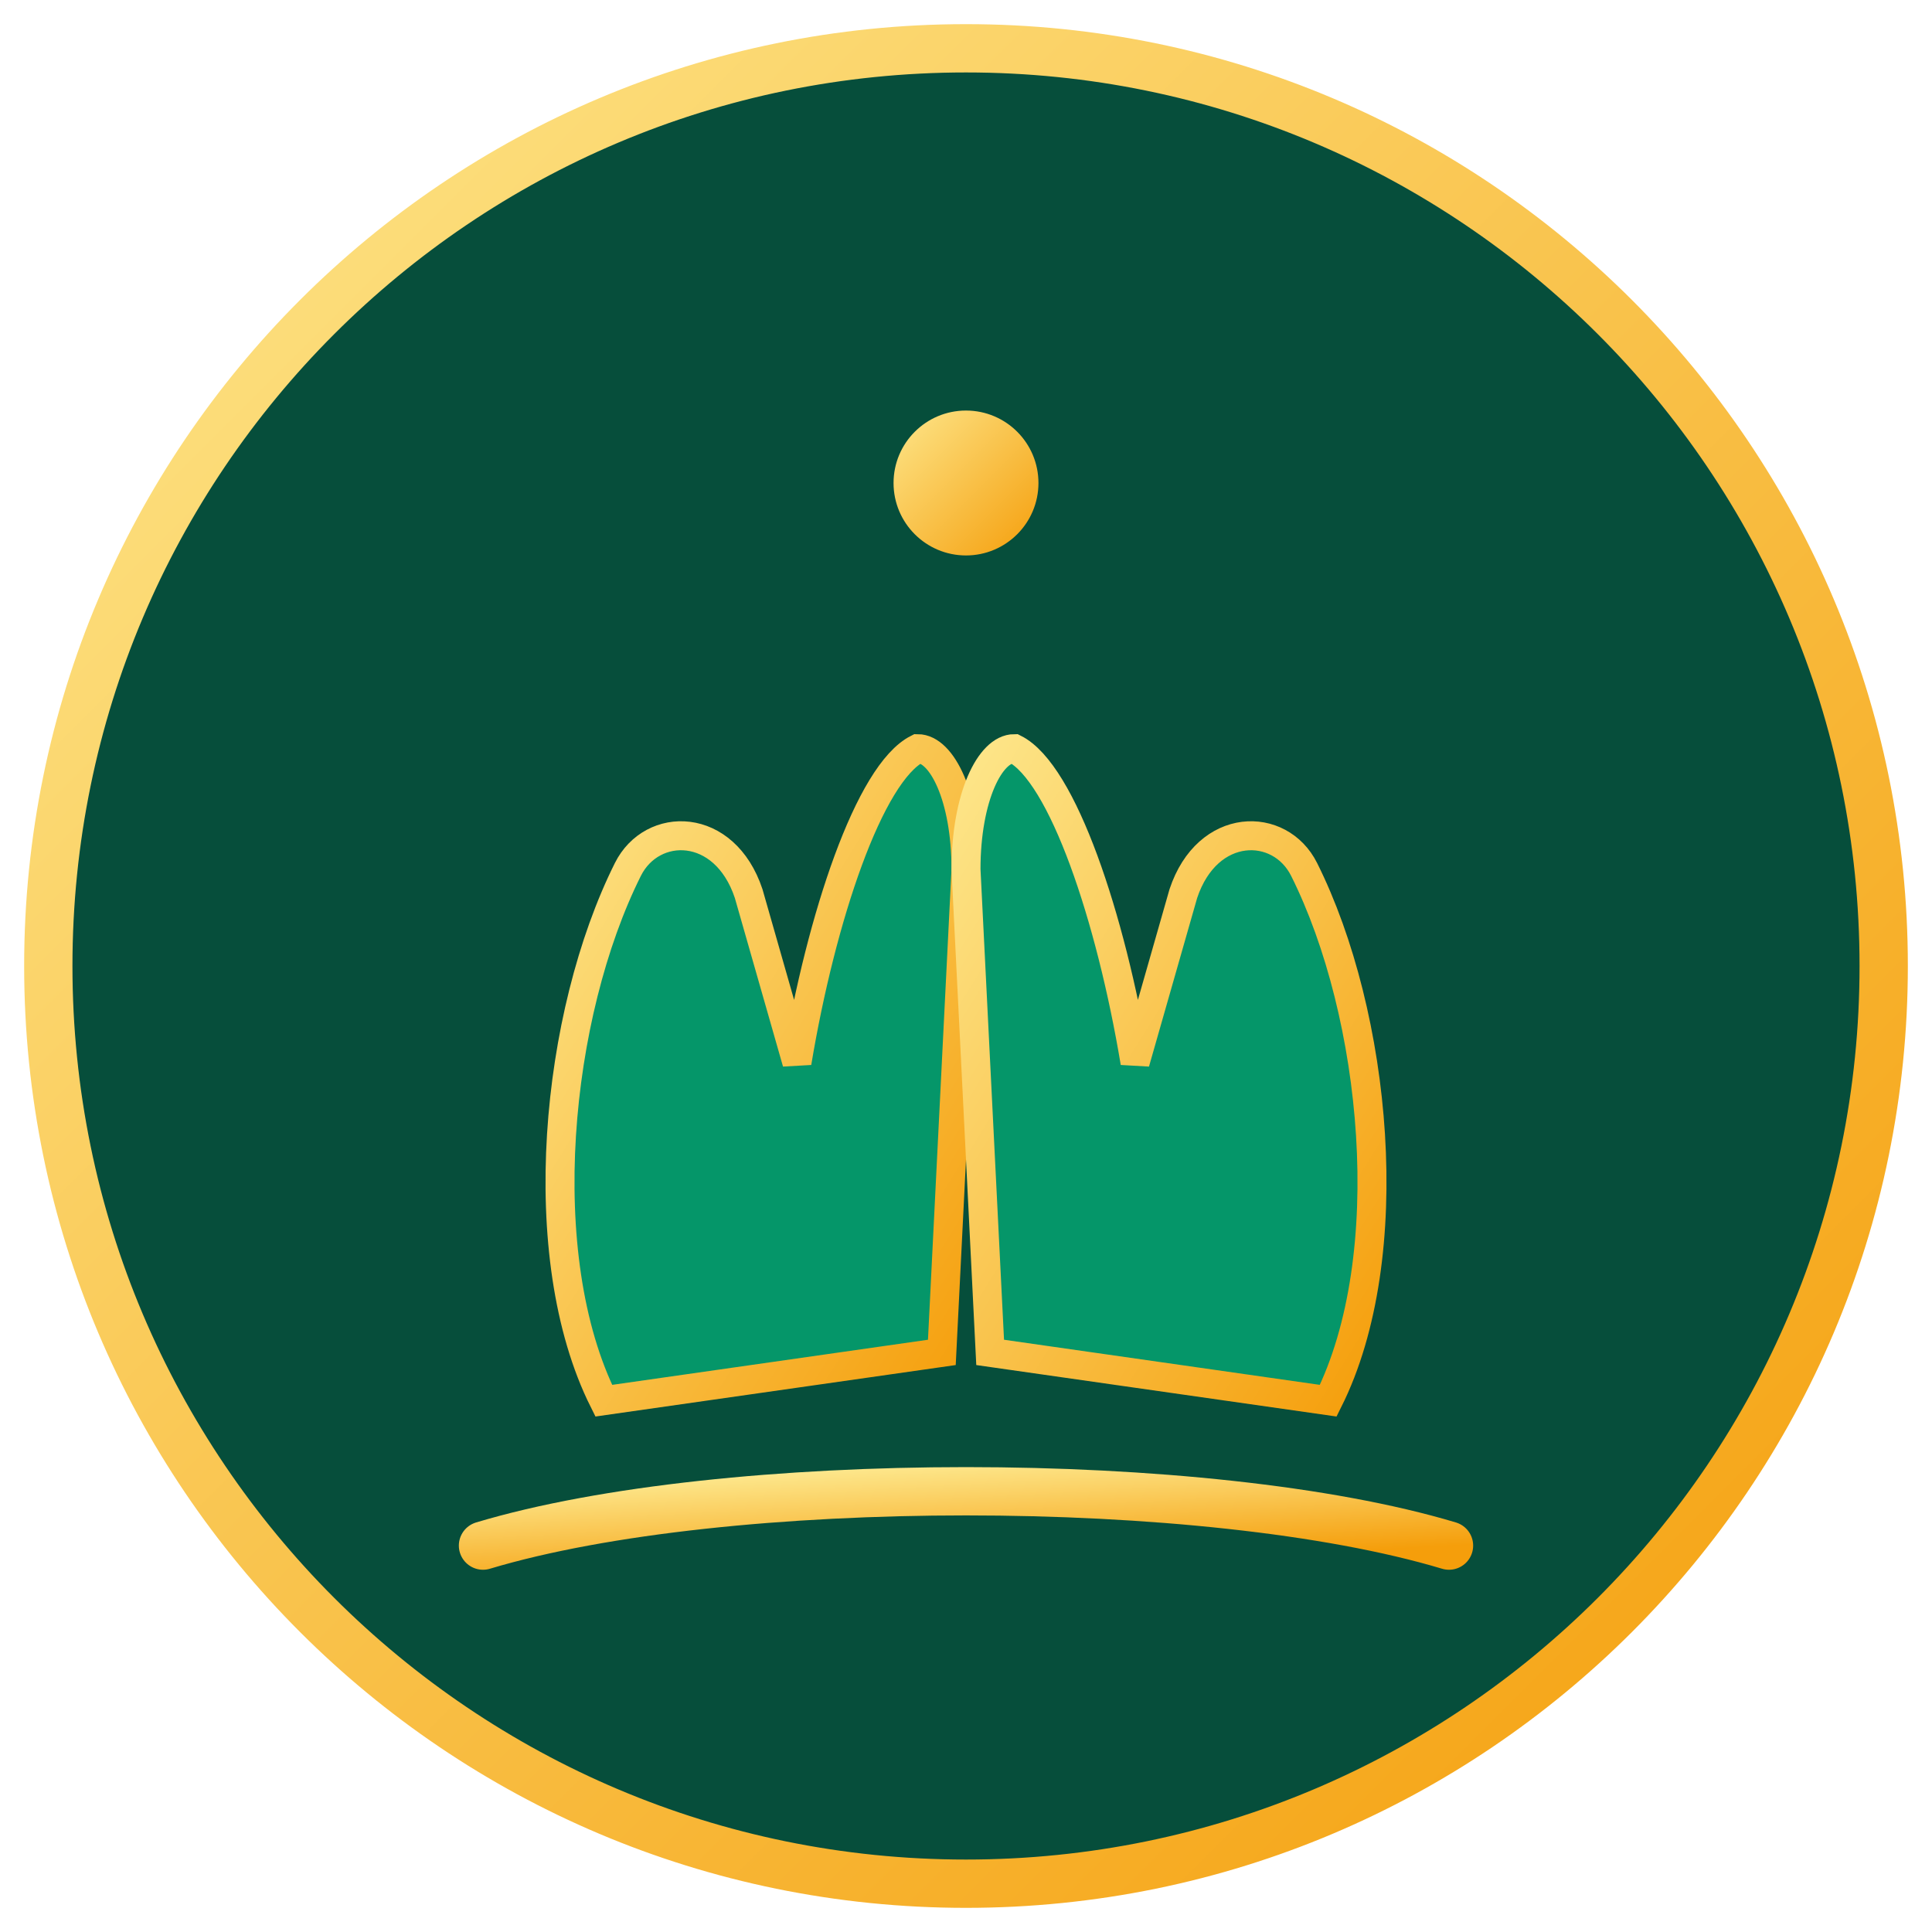
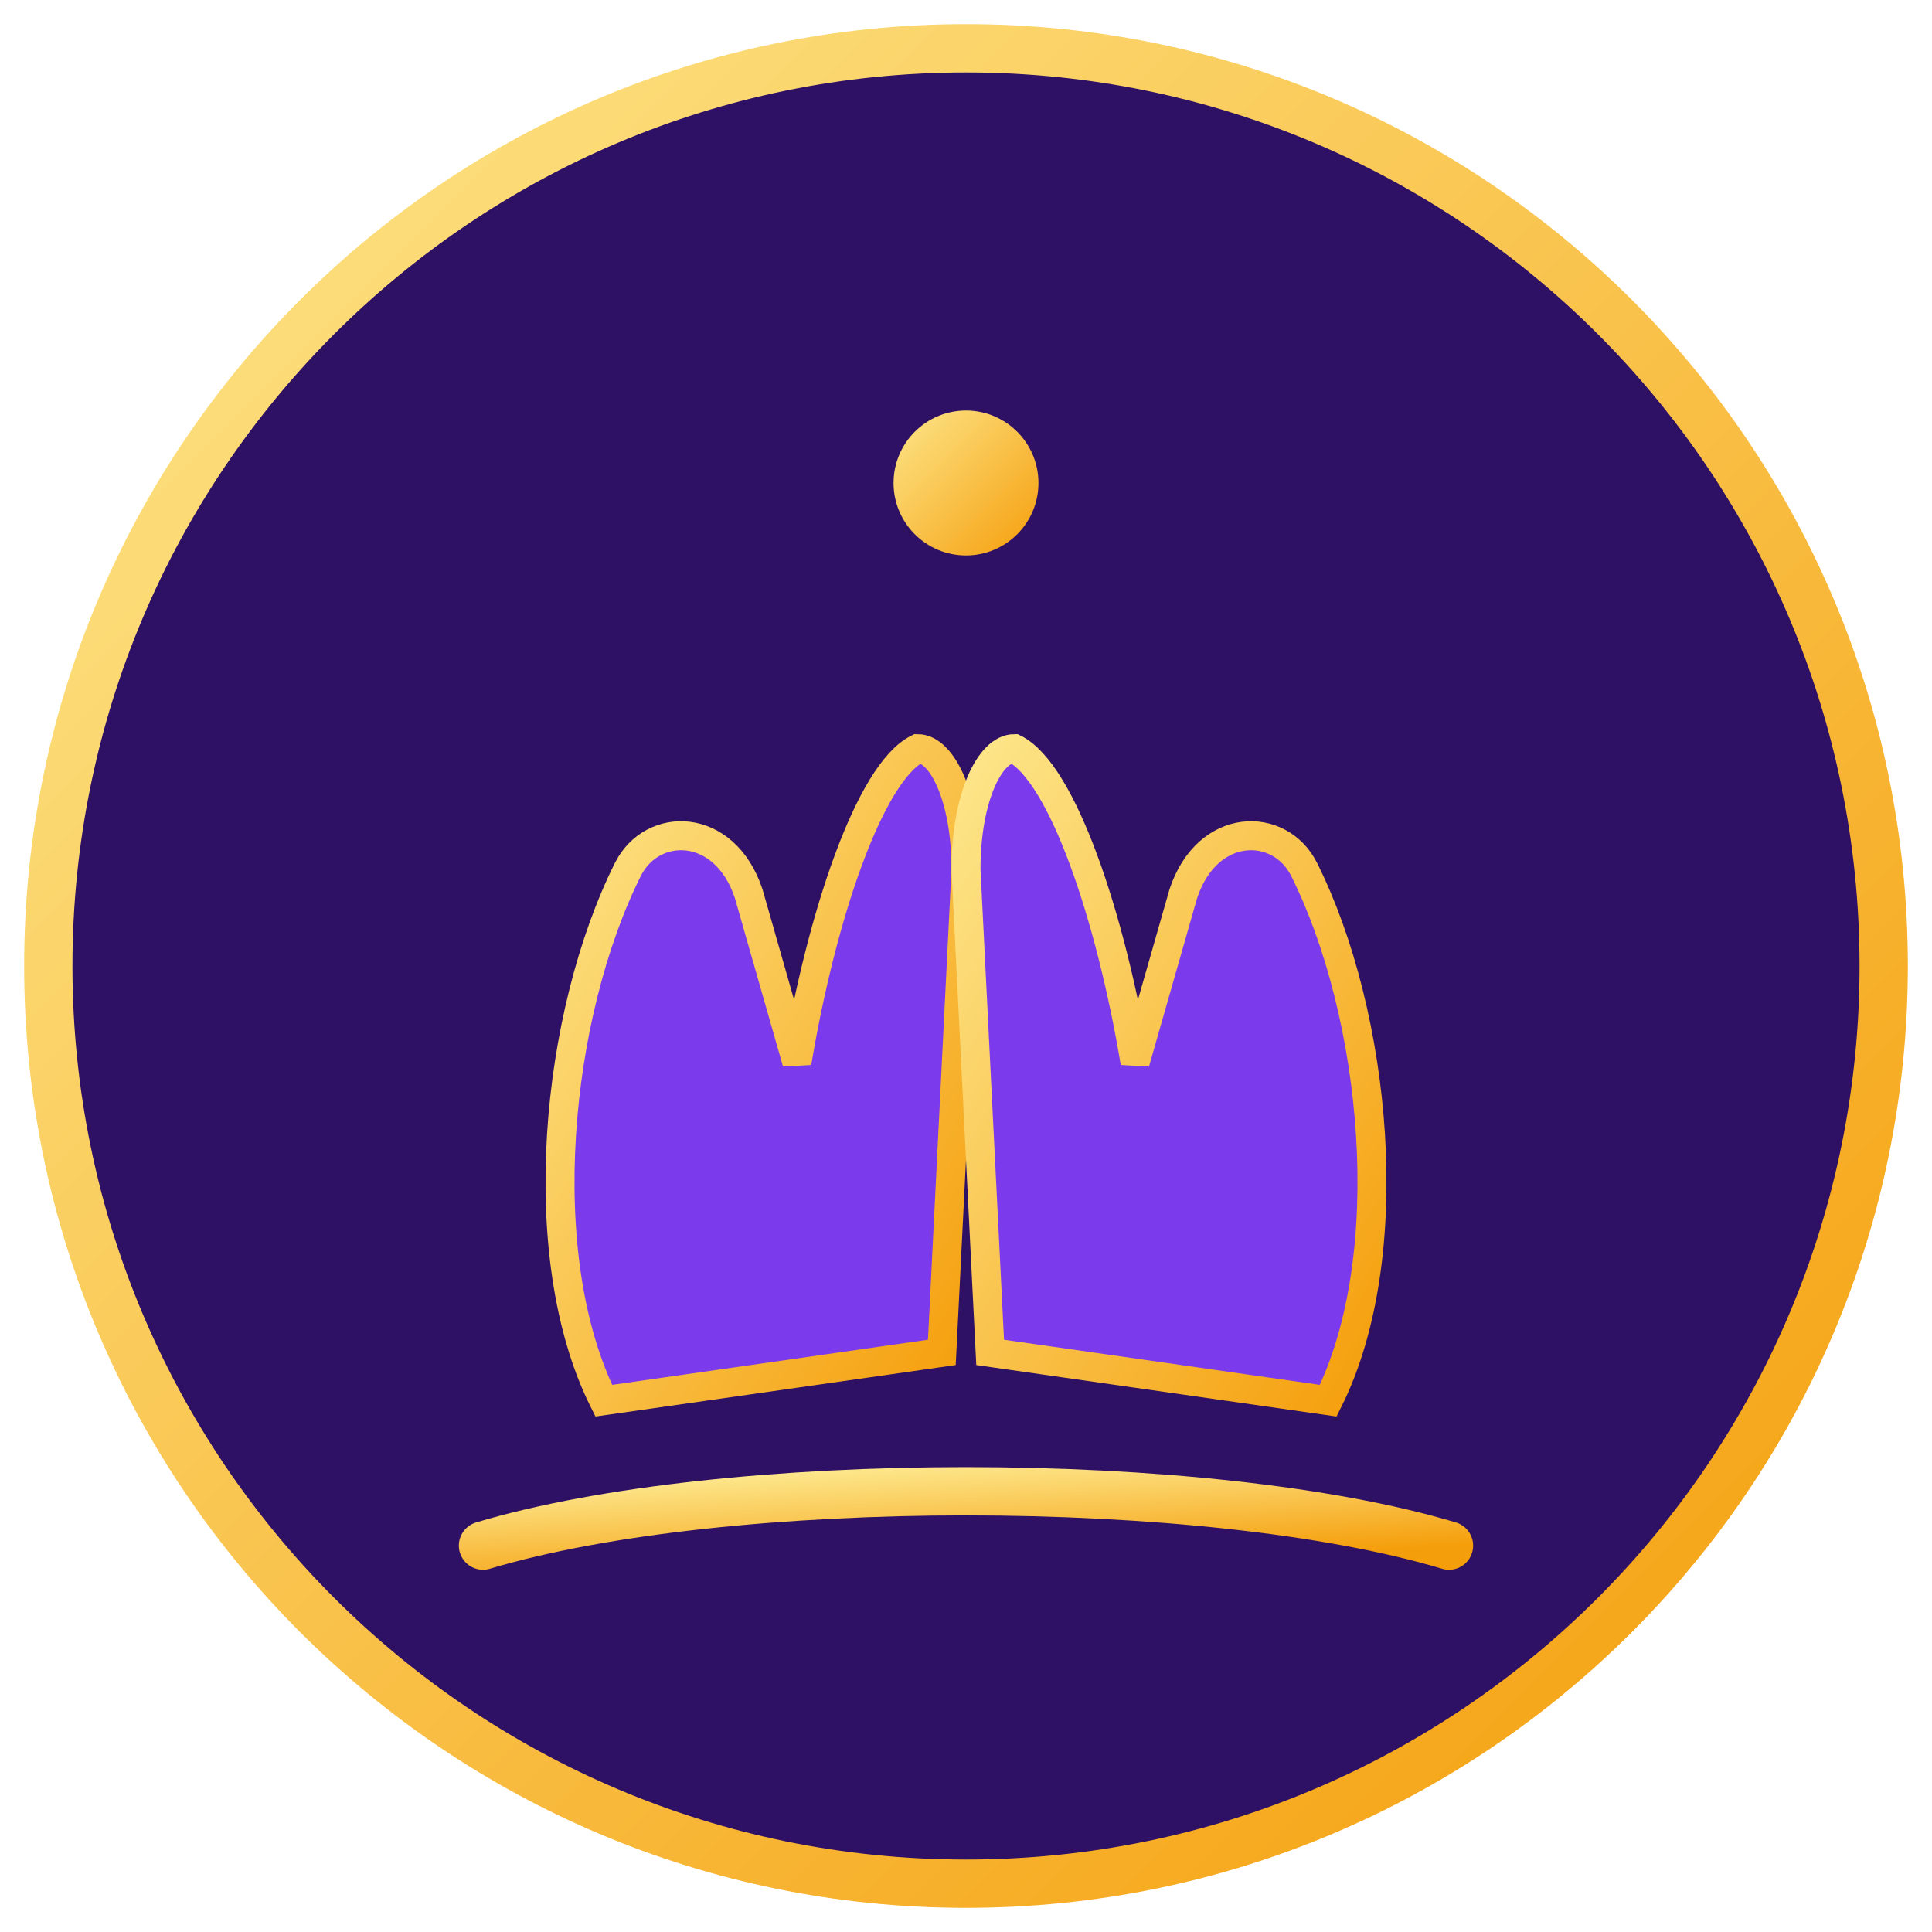
<svg xmlns="http://www.w3.org/2000/svg" viewBox="0 0 80 80" width="80" height="80">
  <defs>
    <linearGradient id="goldDuas" x1="0%" y1="0%" x2="100%" y2="100%">
      <stop offset="0%" stop-color="#FDE68A" />
      <stop offset="100%" stop-color="#F59E0B" />
    </linearGradient>
  </defs>
-   <circle cx="40" cy="40" r="38" fill="#064E3B" stroke="url(#goldDuas)" stroke-width="2" />
-   <path d="M 25 58 C 22 52, 23 42, 26 36 C 27 34, 30 34, 31 37 L 33 44 C 34 38, 36 32, 38 31 C 39 31, 40 33, 40 36 L 39 56 Z" fill="#059669" stroke="url(#goldDuas)" stroke-width="1.2" />
-   <path d="M 55 58 C 58 52, 57 42, 54 36 C 53 34, 50 34, 49 37 L 47 44 C 46 38, 44 32, 42 31 C 41 31, 40 33, 40 36 L 41 56 Z" fill="#059669" stroke="url(#goldDuas)" stroke-width="1.2" />
+   <circle cx="40" cy="40" r="38" fill="#2E1065" stroke="url(#goldDuas)" stroke-width="2" />
+   <path d="M 25 58 C 22 52, 23 42, 26 36 C 27 34, 30 34, 31 37 L 33 44 C 34 38, 36 32, 38 31 C 39 31, 40 33, 40 36 L 39 56 Z" fill="#7C3AED" stroke="url(#goldDuas)" stroke-width="1.2" />
+   <path d="M 55 58 C 58 52, 57 42, 54 36 C 53 34, 50 34, 49 37 L 47 44 C 46 38, 44 32, 42 31 C 41 31, 40 33, 40 36 L 41 56 Z" fill="#7C3AED" stroke="url(#goldDuas)" stroke-width="1.2" />
  <g fill="url(#goldDuas)">
    <circle cx="40" cy="20" r="3" />
    <line x1="40" y1="14" x2="40" y2="10" stroke="url(#goldDuas)" stroke-width="1.5" stroke-linecap="round" />
    <line x1="40" y1="26" x2="40" y2="28" stroke="url(#goldDuas)" stroke-width="1.5" stroke-linecap="round" />
    <line x1="34" y1="20" x2="30" y2="20" stroke="url(#goldDuas)" stroke-width="1.5" stroke-linecap="round" />
    <line x1="46" y1="20" x2="50" y2="20" stroke="url(#goldDuas)" stroke-width="1.5" stroke-linecap="round" />
  </g>
  <path d="M 20 64 C 30 61, 50 61, 60 64" fill="none" stroke="url(#goldDuas)" stroke-width="2" stroke-linecap="round" />
</svg>
